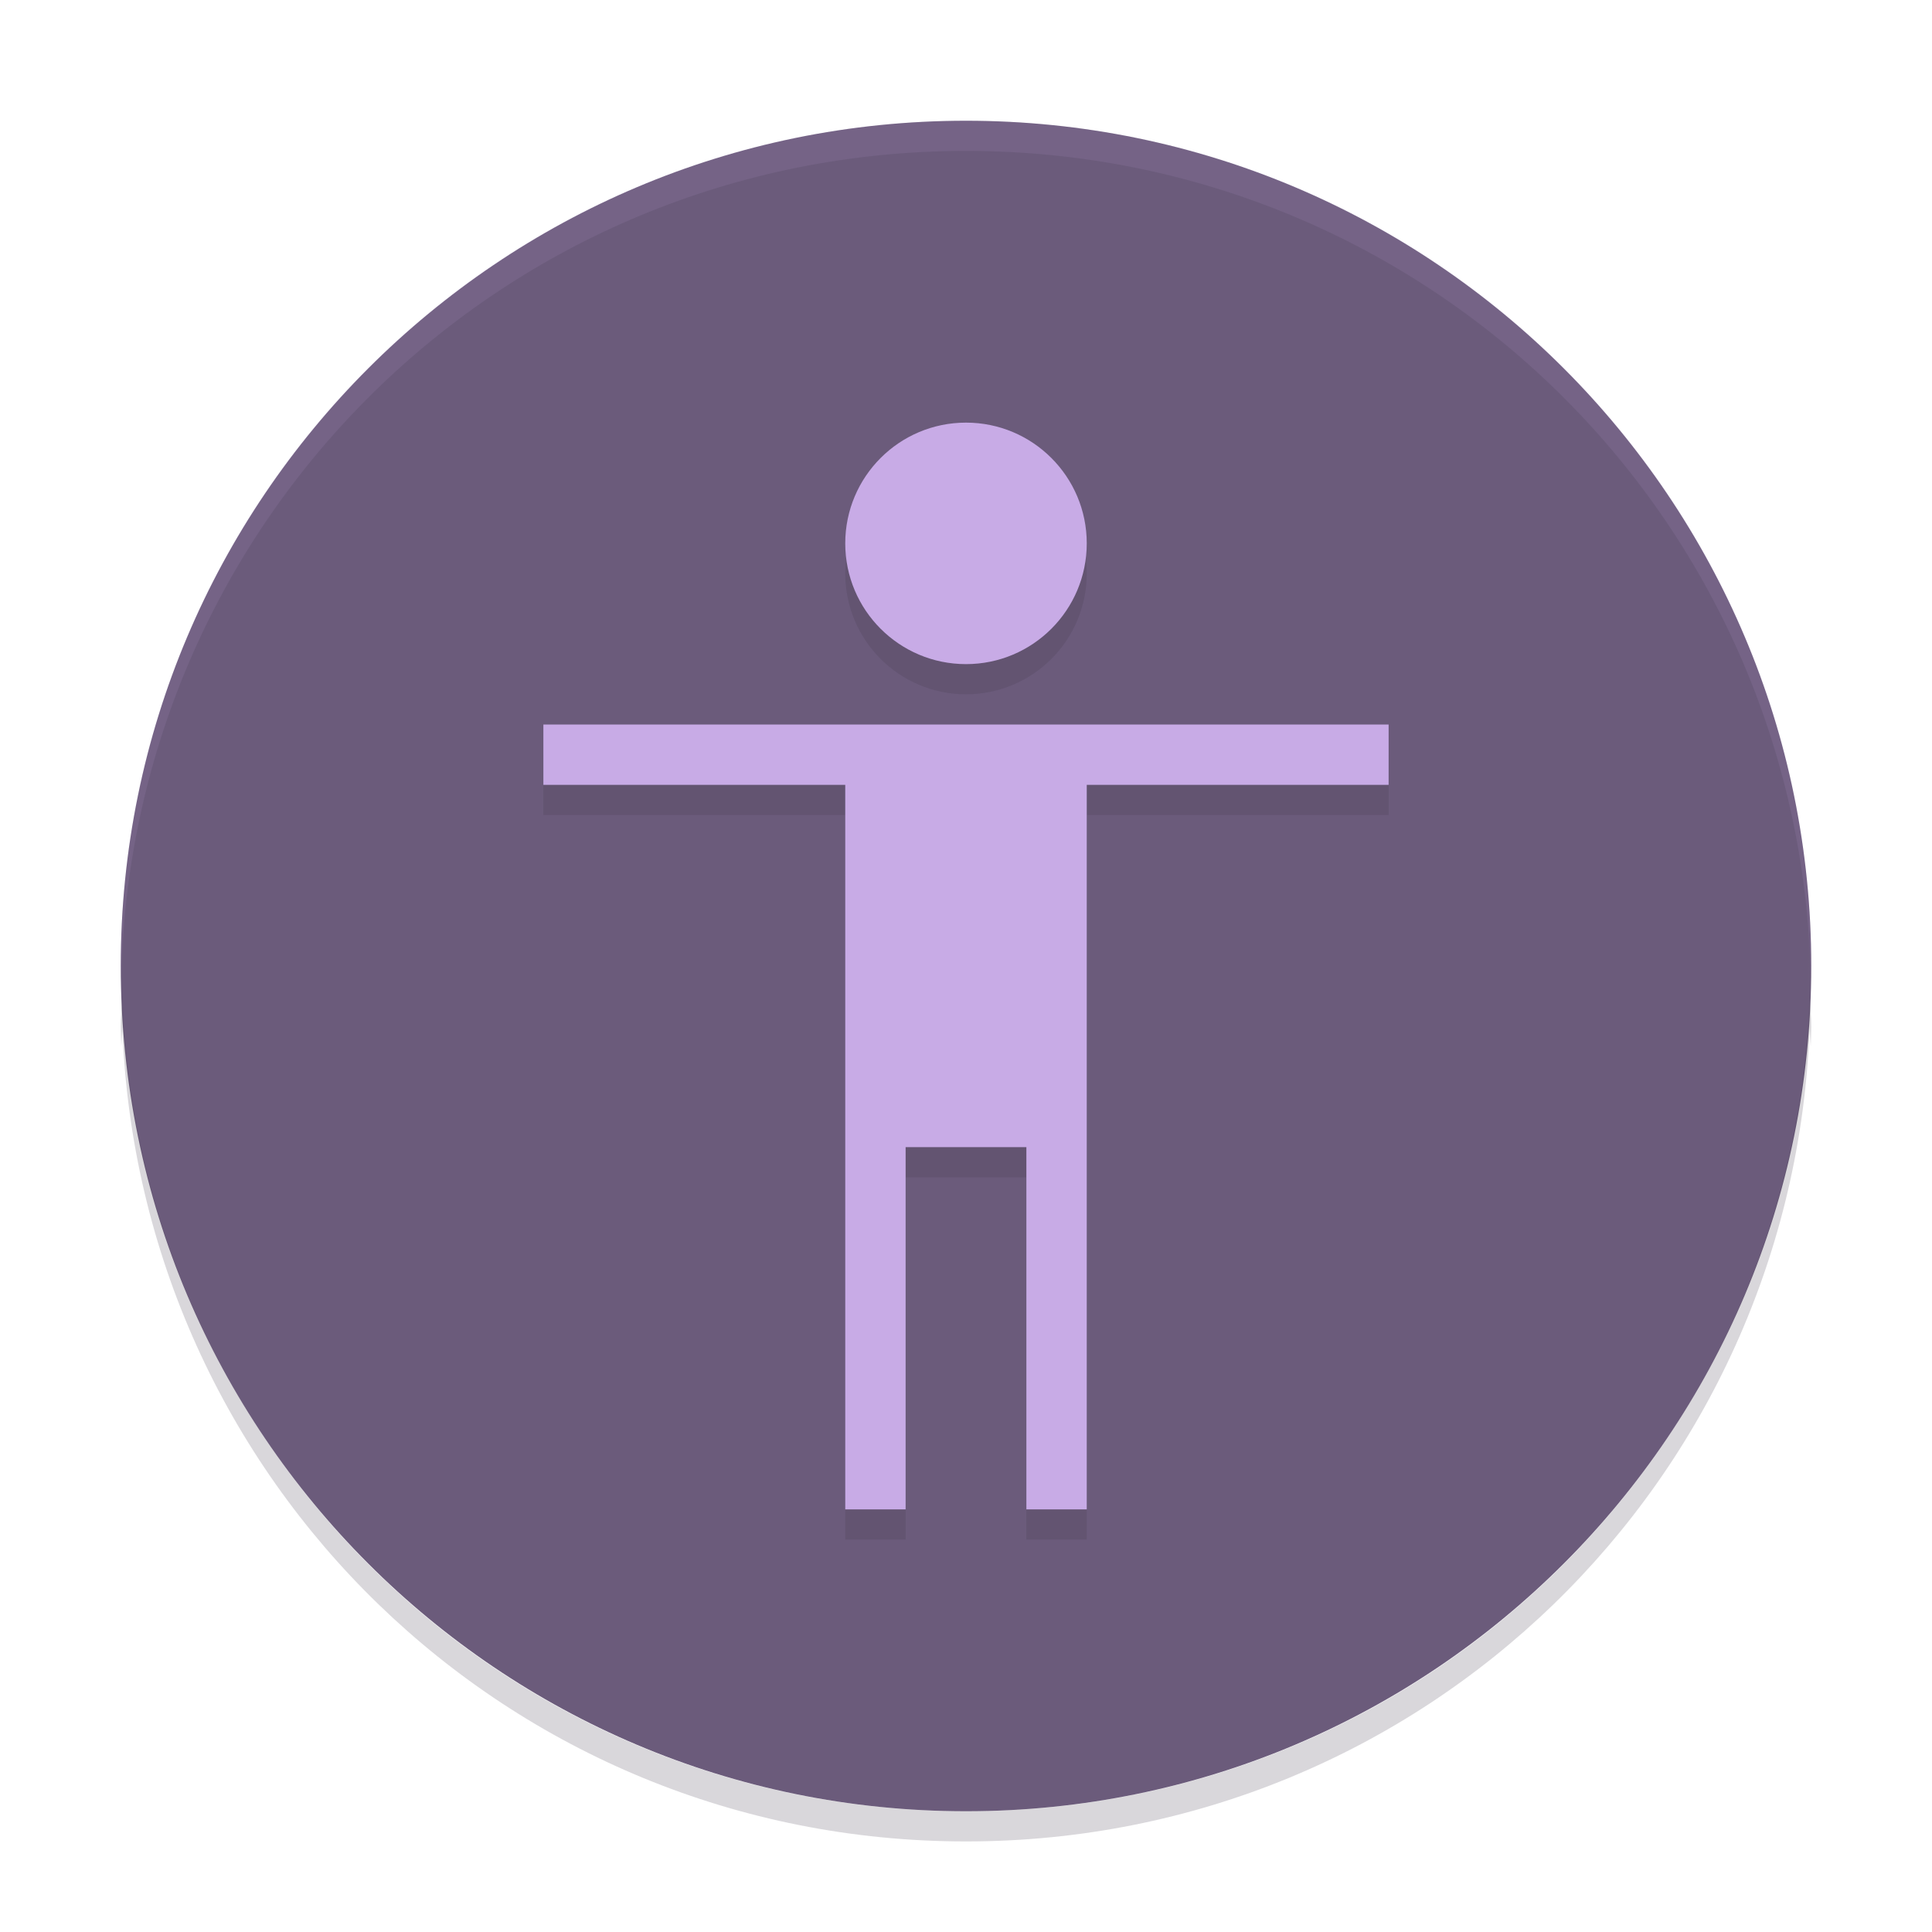
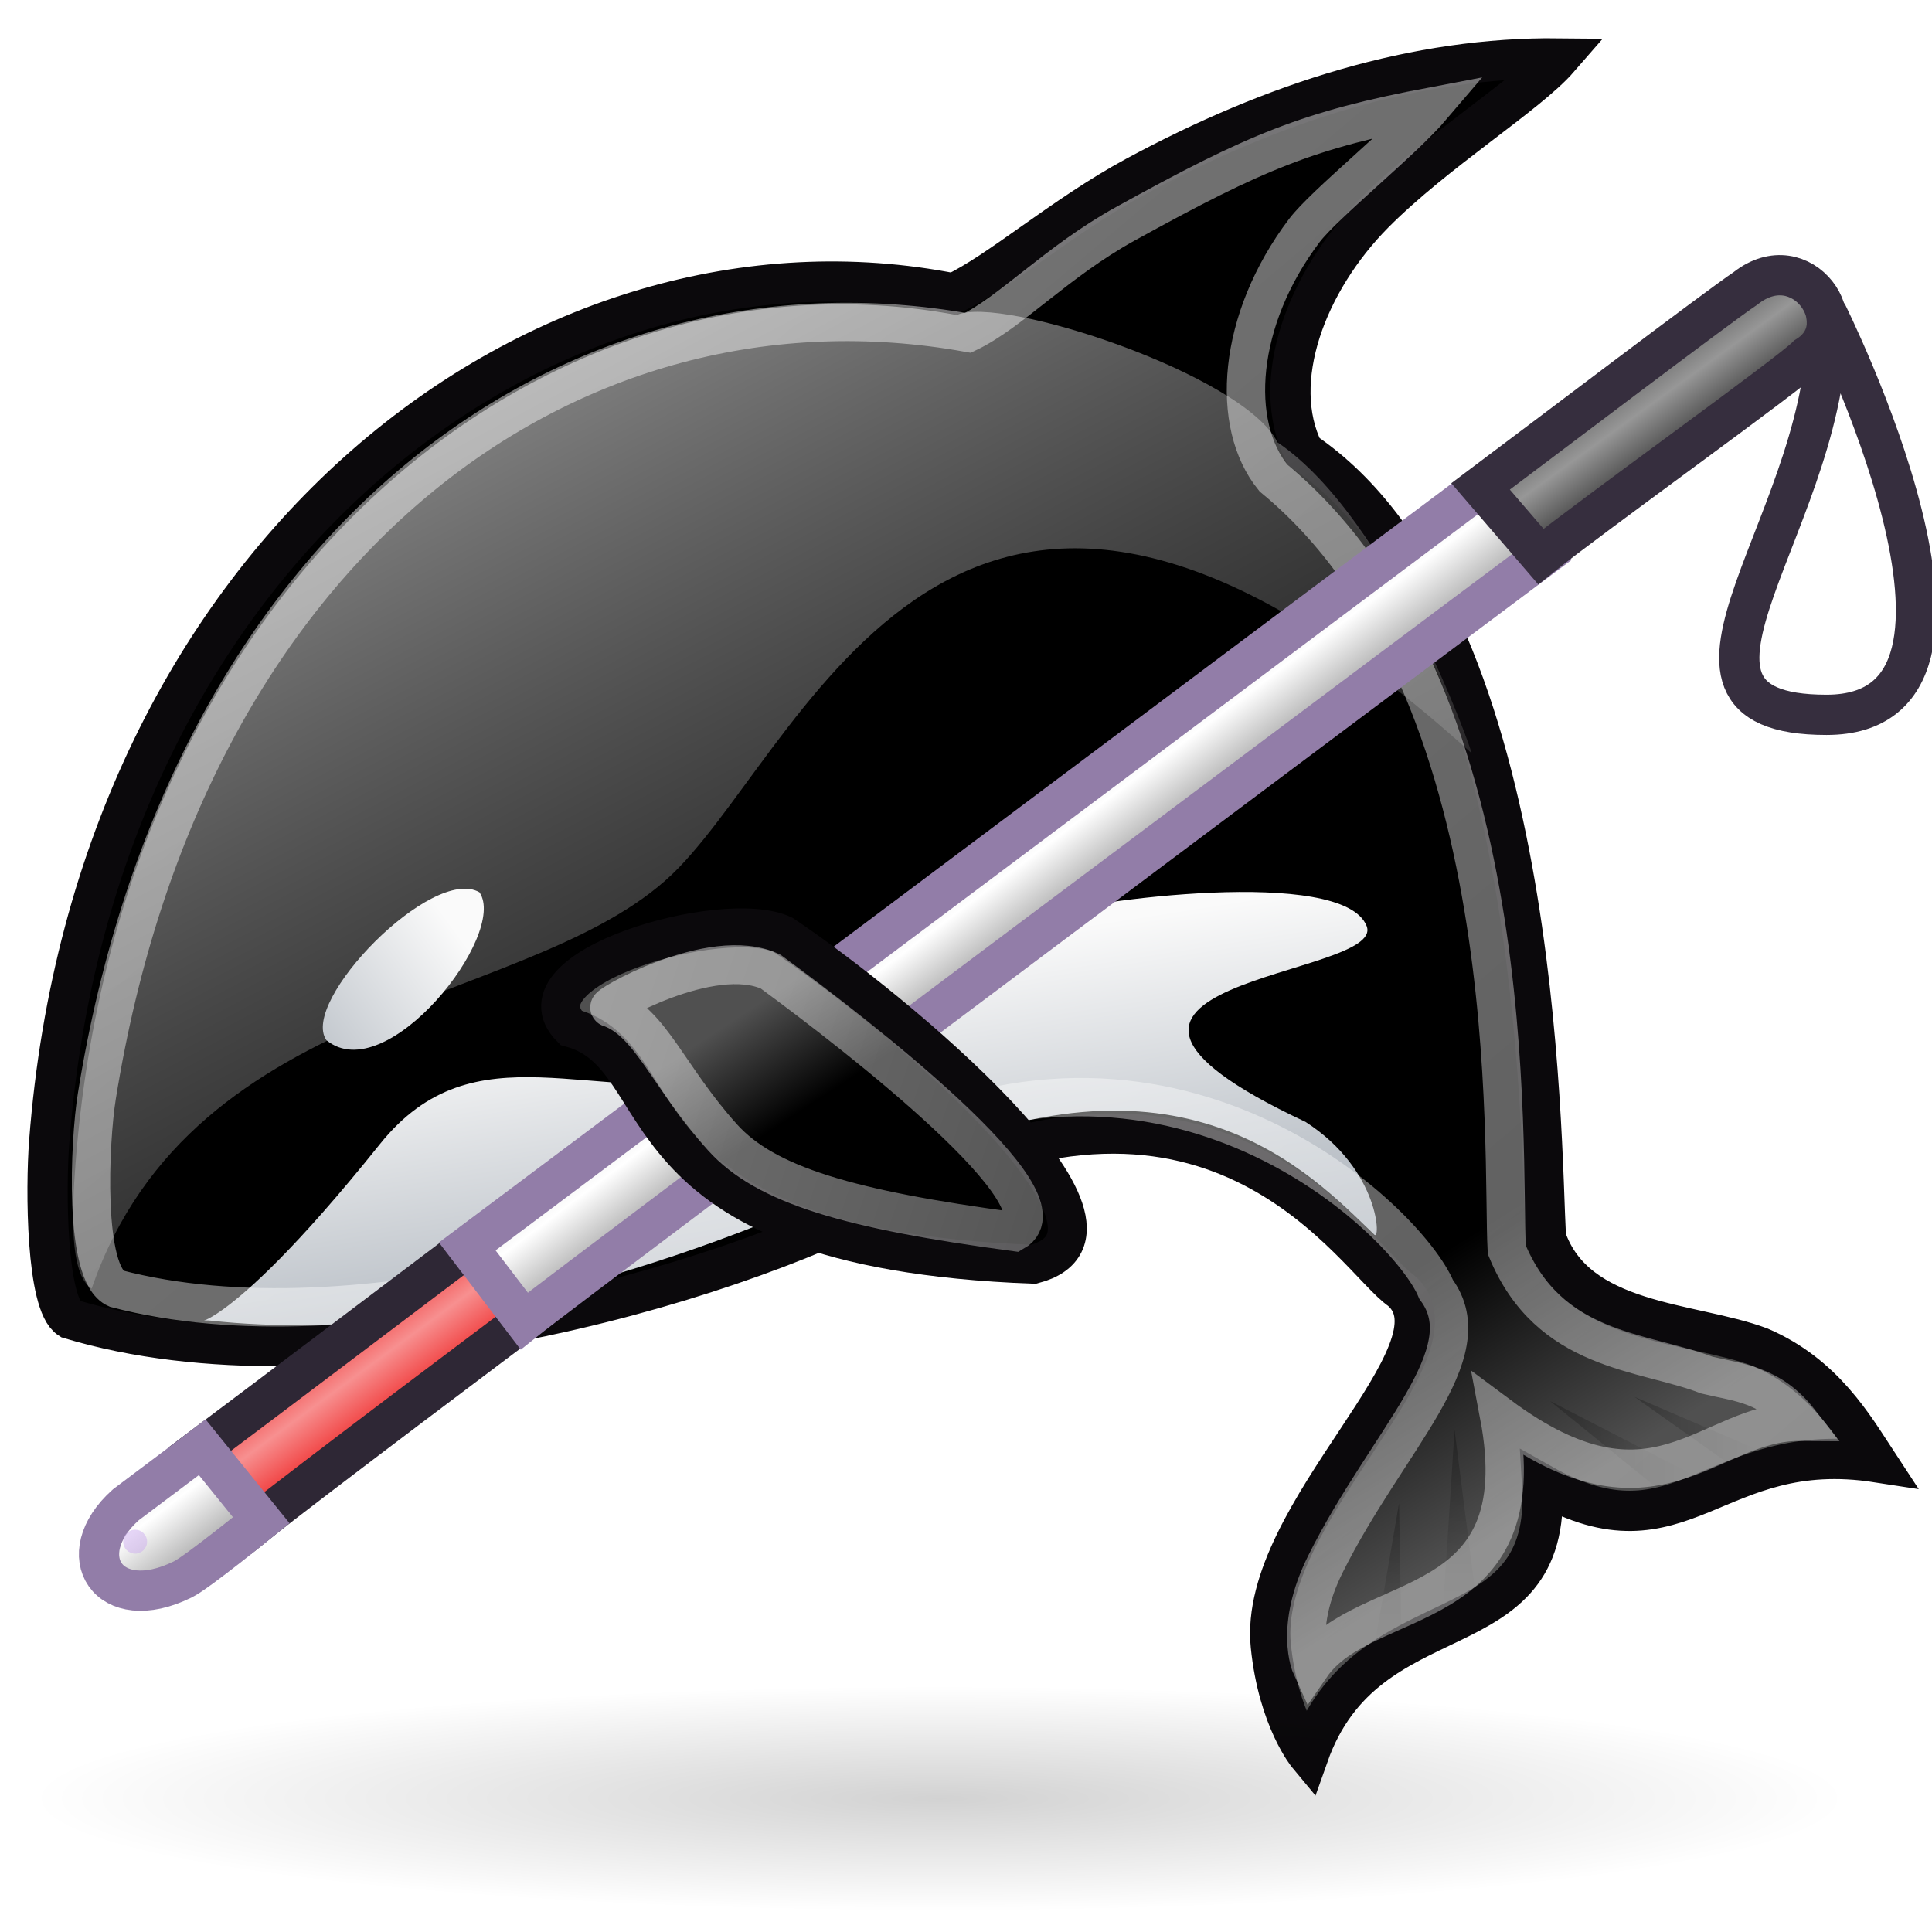
- <svg xmlns="http://www.w3.org/2000/svg" width="64" height="64" version="1">
-   <rect style="fill:#6b5b7b" width="56" height="56" x="4" y="4" rx="28" ry="28" />
-   <path style="opacity:0.2" d="m 32,15 c -2.209,0 -4,1.791 -4,4 0,2.209 1.791,4 4,4 2.209,0 4,-1.791 4,-4 0,-2.209 -1.791,-4 -4,-4 z m -14,10 0,2 10,0 0,24 2,0 0,-12 4,0 0,12 2,0 0,-24 10,0 0,-2 -18,0 z" fill="#41384b" />
-   <path style="fill:#c8abe6" d="m 32,14 c -2.209,0 -4,1.791 -4,4 0,2.209 1.791,4 4,4 2.209,0 4,-1.791 4,-4 0,-2.209 -1.791,-4 -4,-4 z m -14,10 0,2 10,0 0,24 2,0 0,-12 4,0 0,12 2,0 0,-24 10,0 0,-2 -18,0 z" />
-   <path style="opacity:0.1;fill:#c8abe6" d="M 32 4 C 16.488 4 4 16.488 4 32 C 4 32.113 4.011 32.224 4.018 32.336 C 4.369 17.134 16.711 5 32 5 C 47.289 5 59.631 17.134 59.982 32.336 C 59.989 32.224 60 32.113 60 32 C 60 16.488 47.512 4 32 4 z" />
-   <path style="opacity:0.2" d="M 4.049 33 C 4.049 33.006 4.051 33.012 4.051 33.018 C 4.051 33.012 4.051 33.006 4.051 33 L 4.049 33 z M 4.051 33.018 C 4.038 33.346 4 33.668 4 34 C 4 34.224 4.012 34.445 4.018 34.668 C 4.03 34.451 4.042 34.235 4.051 34.018 C 4.051 34.012 4.049 34.006 4.049 34 L 4.051 34 C 4.051 34.006 4.051 34.012 4.051 34.018 C 4.588 49.051 16.832 61 32 61 C 47.174 61 59.421 49.042 59.949 34 C 59.957 34.222 59.97 34.443 59.982 34.664 C 59.988 34.443 60 34.223 60 34 C 60 33.662 59.961 33.335 59.949 33 C 59.421 48.042 47.174 60 32 60 C 16.832 60 4.588 48.051 4.051 33.018 z" fill="#41384b" />
+ <svg xmlns="http://www.w3.org/2000/svg" xmlns:xlink="http://www.w3.org/1999/xlink" version="1.0" width="48" height="48" id="svg5596">
+   <defs id="defs5599">
+     <linearGradient x1="19.395" y1="30.001" x2="22.225" y2="32.643" id="linearGradient12663" xlink:href="#linearGradient6939" gradientUnits="userSpaceOnUse" gradientTransform="matrix(0.984808,0.173648,-0.173648,0.984808,-6.57769,0.52398)" />
+     <linearGradient id="linearGradient11599">
+       <stop style="stop-color:#5b5b5b;stop-opacity:1" offset="0" id="stop11601" />
+       <stop style="stop-color:#979797;stop-opacity:1" offset="0.5" id="stop11603" />
+       <stop style="stop-color:#454545;stop-opacity:1" offset="1" id="stop11605" />
+     </linearGradient>
+     <linearGradient id="linearGradient11573">
+       <stop style="stop-color:#ef2929;stop-opacity:1" offset="0" id="stop11575" />
+       <stop style="stop-color:#f79090;stop-opacity:1" offset="0.5" id="stop11585" />
+       <stop style="stop-color:#ef2929;stop-opacity:1" offset="1" id="stop11577" />
+     </linearGradient>
+     <linearGradient id="linearGradient3394">
+       <stop style="stop-color:#cc0000;stop-opacity:0.498" offset="0" id="stop3402" />
+       <stop style="stop-color:#cc0000;stop-opacity:1" offset="1" id="stop3404" />
+     </linearGradient>
+     <linearGradient id="linearGradient3243">
+       <stop style="stop-color:#ef2929;stop-opacity:1" offset="0" id="stop3245" />
+       <stop style="stop-color:#efc8c8;stop-opacity:1" offset="0.5" id="stop3253" />
+       <stop style="stop-color:#ef2929;stop-opacity:1" offset="1" id="stop3247" />
+     </linearGradient>
+     <linearGradient id="linearGradient3229">
+       <stop style="stop-color:#ef2929;stop-opacity:1" offset="0" id="stop3231" />
+       <stop style="stop-color:#f35e5e;stop-opacity:1" offset="1" id="stop3241" />
+     </linearGradient>
+     <linearGradient id="linearGradient3197">
+       <stop style="stop-color:#cc0000;stop-opacity:1" offset="0" id="stop3199" />
+       <stop style="stop-color:#cc0000;stop-opacity:0.498" offset="0" id="stop3205" />
+       <stop style="stop-color:#cc0000;stop-opacity:1" offset="1" id="stop3201" />
+     </linearGradient>
+     <linearGradient x1="32.17" y1="32.341" x2="36.31" y2="37.614" id="linearGradient2552" xlink:href="#linearGradient2215" gradientUnits="userSpaceOnUse" gradientTransform="matrix(0.955799,0.125613,-0.13219,1.005843,8.433071,-4.87925)" />
+     <linearGradient x1="16.921" y1="41.527" x2="14.717" y2="27.556" id="linearGradient4158" xlink:href="#linearGradient4152" gradientUnits="userSpaceOnUse" gradientTransform="translate(-0.386129,-2.59755)" />
+     <linearGradient id="linearGradient4199">
+       <stop style="stop-color:#ffffff;stop-opacity:0.691" offset="0" id="stop4201" />
+       <stop style="stop-color:#000000;stop-opacity:0" offset="1" id="stop4203" />
+     </linearGradient>
+     <linearGradient x1="5.559" y1="8.789" x2="26.937" y2="48.566" id="linearGradient4197" xlink:href="#linearGradient4199" gradientUnits="userSpaceOnUse" gradientTransform="matrix(1.015688,0,0,1,-0.427129,-2.59755)" />
+     <linearGradient id="linearGradient4152">
+       <stop style="stop-color:#788492;stop-opacity:1" offset="0" id="stop4154" />
+       <stop style="stop-color:#fafafa;stop-opacity:1" offset="1" id="stop4156" />
+     </linearGradient>
+     <linearGradient x1="5.486" y1="32.174" x2="12.297" y2="27.666" id="linearGradient4185" xlink:href="#linearGradient4152" gradientUnits="userSpaceOnUse" gradientTransform="matrix(1.290919,0,0,1.173295,-3.854317,-8.380223)" />
+     <linearGradient x1="34.869" y1="39.945" x2="34.869" y2="43.476" id="linearGradient4273" xlink:href="#linearGradient4242" gradientUnits="userSpaceOnUse" gradientTransform="translate(-0.386129,-2.59755)" />
+     <linearGradient x1="36.634" y1="38.124" x2="36.634" y2="42.428" id="linearGradient4265" xlink:href="#linearGradient4242" gradientUnits="userSpaceOnUse" gradientTransform="translate(-0.386129,-2.59755)" />
+     <linearGradient x1="38.897" y1="38.483" x2="42.428" y2="38.483" id="linearGradient4256" xlink:href="#linearGradient4242" gradientUnits="userSpaceOnUse" gradientTransform="translate(-0.386129,-2.59755)" />
+     <linearGradient id="linearGradient4242">
+       <stop style="stop-color:#000000;stop-opacity:1" offset="0" id="stop4244" />
+       <stop style="stop-color:#000000;stop-opacity:0" offset="1" id="stop4246" />
+     </linearGradient>
+     <linearGradient x1="40.497" y1="37.848" x2="44.193" y2="37.848" id="linearGradient4248" xlink:href="#linearGradient4242" gradientUnits="userSpaceOnUse" gradientTransform="matrix(0.864739,0,0,0.753105,5.591471,7.01265)" />
+     <linearGradient x1="-5.285" y1="19.362" x2="33.728" y2="66.5" id="linearGradient4146" xlink:href="#linearGradient2949" gradientUnits="userSpaceOnUse" gradientTransform="matrix(0.943596,0,0,0.963374,6.792471,4.03365)" />
+     <linearGradient id="linearGradient2215">
+       <stop style="stop-color:#000000;stop-opacity:1" offset="0" id="stop2217" />
+       <stop style="stop-color:#505050;stop-opacity:1" offset="1" id="stop2219" />
+     </linearGradient>
+     <linearGradient x1="26.248" y1="38.032" x2="23.783" y2="36.457" id="linearGradient4277" xlink:href="#linearGradient2215" gradientUnits="userSpaceOnUse" gradientTransform="matrix(0,0.967422,0.946165,0,-16.09433,2.21785)" />
+     <linearGradient id="linearGradient2949">
+       <stop style="stop-color:#ffffff;stop-opacity:0.45" offset="0" id="stop2951" />
+       <stop style="stop-color:#ffffff;stop-opacity:0.313" offset="1" id="stop2953" />
+     </linearGradient>
+     <linearGradient x1="29.425" y1="33.593" x2="43.141" y2="38.19" id="linearGradient4301" xlink:href="#linearGradient2949" gradientUnits="userSpaceOnUse" gradientTransform="translate(-14.76113,-7.34755)" />
+     <linearGradient id="linearGradient2879">
+       <stop style="stop-color:#000000;stop-opacity:0.176" offset="0" id="stop2881" />
+       <stop style="stop-color:#000000;stop-opacity:0" offset="1" id="stop2883" />
+     </linearGradient>
+     <radialGradient cx="20.153" cy="33.637" r="15.291" fx="20.153" fy="33.637" id="radialGradient4312" xlink:href="#linearGradient2879" gradientUnits="userSpaceOnUse" gradientTransform="matrix(1,0,0,0.257225,0,24.98463)" />
+     <linearGradient x1="52.718" y1="2.316" x2="67.466" y2="2.316" id="linearGradient7025" xlink:href="#linearGradient6721" gradientUnits="userSpaceOnUse" gradientTransform="matrix(0.862482,0,0,0.580718,-16.25697,11.01348)" />
+     <linearGradient x1="53.169" y1="24.245" x2="69.691" y2="24.245" id="linearGradient7020" xlink:href="#linearGradient6651" gradientUnits="userSpaceOnUse" gradientTransform="matrix(0.71944,0,0,0.718914,-7.696252,9.471728)" />
+     <linearGradient x1="61.872" y1="29.615" x2="61.872" y2="41.459" id="linearGradient7017" xlink:href="#linearGradient6629" gradientUnits="userSpaceOnUse" gradientTransform="matrix(0.888619,0,0,0.718914,-18.29768,9.471728)" />
+     <linearGradient x1="49.853" y1="64.26" x2="62.768" y2="64.26" id="linearGradient7014" xlink:href="#linearGradient6748" gradientUnits="userSpaceOnUse" gradientTransform="matrix(0.718914,0,0,0.718914,-1.897103,-22.42481)" />
+     <linearGradient x1="60.169" y1="40.12" x2="60.441" y2="43.87" id="linearGradient7010" xlink:href="#linearGradient6651" gradientUnits="userSpaceOnUse" gradientTransform="matrix(0.737307,0,0,0.770854,-8.532023,7.121636)" />
+     <linearGradient x1="48.25" y1="54.75" x2="48.25" y2="71.25" id="linearGradient7005" xlink:href="#linearGradient6835" gradientUnits="userSpaceOnUse" gradientTransform="matrix(0.718914,0,0,0.718914,-1.897103,-20.68606)" />
+     <radialGradient cx="26.782" cy="42.343" r="14.407" fx="26.782" fy="42.343" id="radialGradient6903" xlink:href="#linearGradient6975" gradientUnits="userSpaceOnUse" gradientTransform="matrix(1,0,0,0.282209,0,30.39355)" />
+     <linearGradient x1="13.236" y1="37.752" x2="7.752" y2="42.282" id="linearGradient2452" xlink:href="#linearGradient2446" gradientUnits="userSpaceOnUse" gradientTransform="matrix(0.852298,0,0,0.852298,-1.675107,3.753977)" />
+     <radialGradient cx="26.782" cy="42.343" r="14.407" fx="26.782" fy="42.343" id="radialGradient6981" xlink:href="#linearGradient6975" gradientUnits="userSpaceOnUse" gradientTransform="matrix(1,0,0,0.282209,0,30.39355)" />
+     <radialGradient cx="15.415" cy="35.357" r="7.579" fx="15.415" fy="35.357" id="radialGradient6969" xlink:href="#linearGradient6963" gradientUnits="userSpaceOnUse" gradientTransform="matrix(0.994655,0,0,0.969322,-4.583017,0.165919)" />
+     <linearGradient x1="28.059" y1="18.868" x2="33.437" y2="23.743" id="linearGradient6957" xlink:href="#linearGradient6951" gradientUnits="userSpaceOnUse" gradientTransform="translate(-3.90695,-1.802856)" />
+     <linearGradient x1="19.395" y1="30.001" x2="23.109" y2="33.439" id="linearGradient6945" xlink:href="#linearGradient6939" gradientUnits="userSpaceOnUse" gradientTransform="translate(-53.05087,38.14868)" />
+     <linearGradient id="linearGradient6939">
+       <stop style="stop-color:#dddddd;stop-opacity:1" offset="0" id="stop6941" />
+       <stop style="stop-color:#ffffff;stop-opacity:1" offset="0.333" id="stop6947" />
+       <stop style="stop-color:#b7b7b7;stop-opacity:1" offset="0.667" id="stop6949" />
+       <stop style="stop-color:#dddddd;stop-opacity:1" offset="1" id="stop6943" />
+     </linearGradient>
+     <linearGradient id="linearGradient6951">
+       <stop style="stop-color:#6e3d09;stop-opacity:1" offset="0" id="stop6953" />
+       <stop style="stop-color:#ea8113;stop-opacity:1" offset="0.242" id="stop6959" />
+       <stop style="stop-color:#5c3307;stop-opacity:1" offset="0.621" id="stop6961" />
+       <stop style="stop-color:#e07c12;stop-opacity:1" offset="1" id="stop6955" />
+     </linearGradient>
+     <linearGradient id="linearGradient6963">
+       <stop style="stop-color:#696969;stop-opacity:1" offset="0" id="stop6965" />
+       <stop style="stop-color:#000000;stop-opacity:1" offset="1" id="stop6967" />
+     </linearGradient>
+     <linearGradient id="linearGradient6975">
+       <stop style="stop-color:#000000;stop-opacity:1" offset="0" id="stop6977" />
+       <stop style="stop-color:#000000;stop-opacity:0" offset="1" id="stop6979" />
+     </linearGradient>
+     <linearGradient id="linearGradient2446">
+       <stop style="stop-color:#ffffff;stop-opacity:1" offset="0" id="stop2448" />
+       <stop style="stop-color:#ffffff;stop-opacity:0" offset="1" id="stop2450" />
+     </linearGradient>
+     <linearGradient id="linearGradient6629">
+       <stop style="stop-color:#aeaeae;stop-opacity:1" offset="0" id="stop6631" />
+       <stop style="stop-color:#c4c4c4;stop-opacity:0" offset="1" id="stop6633" />
+     </linearGradient>
+     <linearGradient id="linearGradient6651">
+       <stop style="stop-color:#f2f2f2;stop-opacity:1" offset="0" id="stop6653" />
+       <stop style="stop-color:#c3c3c3;stop-opacity:1" offset="1" id="stop6655" />
+     </linearGradient>
+     <linearGradient id="linearGradient6721">
+       <stop style="stop-color:#729fcf;stop-opacity:1" offset="0" id="stop6723" />
+       <stop style="stop-color:#3c74b1;stop-opacity:1" offset="1" id="stop6725" />
+     </linearGradient>
+     <linearGradient id="linearGradient6748">
+       <stop style="stop-color:#729fcf;stop-opacity:1" offset="0" id="stop6750" />
+       <stop style="stop-color:#2b5582;stop-opacity:1" offset="1" id="stop6752" />
+     </linearGradient>
+     <linearGradient id="linearGradient6835">
+       <stop style="stop-color:#ffffff;stop-opacity:1" offset="0" id="stop6837" />
+       <stop style="stop-color:#ffffff;stop-opacity:0" offset="1" id="stop6839" />
+     </linearGradient>
+     <linearGradient x1="19.395" y1="30.001" x2="22.225" y2="32.643" id="linearGradient2282" xlink:href="#linearGradient6939" gradientUnits="userSpaceOnUse" gradientTransform="translate(38.07104,6.705107)" />
+     <linearGradient x1="56.163" y1="41.839" x2="54.484" y2="40.248" id="linearGradient3203" xlink:href="#linearGradient3197" gradientUnits="userSpaceOnUse" />
+     <linearGradient x1="19.395" y1="30.001" x2="22.225" y2="32.643" id="linearGradient3211" xlink:href="#linearGradient6939" gradientUnits="userSpaceOnUse" gradientTransform="translate(38.07104,6.705107)" />
+     <linearGradient x1="56.163" y1="41.839" x2="54.484" y2="40.248" id="linearGradient3213" xlink:href="#linearGradient3197" gradientUnits="userSpaceOnUse" />
+     <linearGradient x1="54.837" y1="39.806" x2="56.429" y2="41.308" id="linearGradient3249" xlink:href="#linearGradient3243" gradientUnits="userSpaceOnUse" />
+     <linearGradient x1="12.813" y1="32.057" x2="15.119" y2="34.001" id="linearGradient3263" xlink:href="#linearGradient3243" gradientUnits="userSpaceOnUse" />
+     <linearGradient x1="54.837" y1="39.806" x2="56.429" y2="41.308" id="linearGradient3266" xlink:href="#linearGradient3243" gradientUnits="userSpaceOnUse" gradientTransform="translate(-51.85143,3.42342)" />
+     <linearGradient x1="19.395" y1="30.001" x2="22.225" y2="32.643" id="linearGradient3269" xlink:href="#linearGradient6939" gradientUnits="userSpaceOnUse" gradientTransform="translate(-13.78039,10.12853)" />
+     <linearGradient x1="2.102" y1="43.936" x2="4.135" y2="45.881" id="linearGradient11844" xlink:href="#linearGradient11573" gradientUnits="userSpaceOnUse" />
+     <linearGradient x1="19.269" y1="25.539" x2="21.399" y2="27.616" id="linearGradient11846" xlink:href="#linearGradient11573" gradientUnits="userSpaceOnUse" gradientTransform="translate(0.374275,-0.411242)" />
+     <linearGradient x1="19.395" y1="30.001" x2="22.225" y2="32.643" id="linearGradient11848" xlink:href="#linearGradient6939" gradientUnits="userSpaceOnUse" gradientTransform="translate(-13.78039,10.12853)" />
+     <linearGradient x1="27.848" y1="16.543" x2="29.624" y2="18.266" id="linearGradient11850" xlink:href="#linearGradient11573" gradientUnits="userSpaceOnUse" gradientTransform="translate(1.117749,-1.179036)" />
+     <linearGradient x1="19.395" y1="30.001" x2="22.225" y2="32.643" id="linearGradient11852" xlink:href="#linearGradient6939" gradientUnits="userSpaceOnUse" gradientTransform="translate(7.629341,-13.05859)" />
+     <linearGradient x1="19.395" y1="30.001" x2="22.225" y2="32.643" id="linearGradient11854" xlink:href="#linearGradient6939" gradientUnits="userSpaceOnUse" gradientTransform="translate(3.014336,-8.04609)" />
+     <linearGradient x1="27.848" y1="16.543" x2="29.624" y2="18.266" id="linearGradient11856" xlink:href="#linearGradient11599" gradientUnits="userSpaceOnUse" gradientTransform="translate(11.0575,-11.78)" />
+     <linearGradient x1="52.718" y1="2.316" x2="67.466" y2="2.316" id="linearGradient14628" xlink:href="#linearGradient6721" gradientUnits="userSpaceOnUse" gradientTransform="matrix(0.862482,0,0,0.580718,-16.25697,11.01348)" />
+     <linearGradient x1="53.169" y1="24.245" x2="69.691" y2="24.245" id="linearGradient14626" xlink:href="#linearGradient6651" gradientUnits="userSpaceOnUse" gradientTransform="matrix(0.71944,0,0,0.718914,-7.696252,9.471728)" />
+     <linearGradient x1="61.872" y1="29.615" x2="61.872" y2="41.459" id="linearGradient14624" xlink:href="#linearGradient6629" gradientUnits="userSpaceOnUse" gradientTransform="matrix(0.888619,0,0,0.718914,-18.29768,9.471728)" />
+     <linearGradient x1="49.853" y1="64.26" x2="62.768" y2="64.26" id="linearGradient14622" xlink:href="#linearGradient6748" gradientUnits="userSpaceOnUse" gradientTransform="matrix(0.718914,0,0,0.718914,-1.897103,-22.42481)" />
+     <linearGradient x1="60.169" y1="40.12" x2="60.441" y2="43.87" id="linearGradient14620" xlink:href="#linearGradient6651" gradientUnits="userSpaceOnUse" gradientTransform="matrix(0.737307,0,0,0.770854,-8.532023,7.121636)" />
+     <linearGradient x1="48.25" y1="54.75" x2="48.25" y2="71.25" id="linearGradient14618" xlink:href="#linearGradient6835" gradientUnits="userSpaceOnUse" gradientTransform="matrix(0.718914,0,0,0.718914,-1.897103,-20.68606)" />
+     <radialGradient cx="26.782" cy="42.343" r="14.407" fx="26.782" fy="42.343" id="radialGradient14616" xlink:href="#linearGradient6975" gradientUnits="userSpaceOnUse" gradientTransform="matrix(1,0,0,0.282209,0,30.39355)" />
+     <linearGradient x1="13.236" y1="37.752" x2="7.752" y2="42.282" id="linearGradient14614" xlink:href="#linearGradient2446" gradientUnits="userSpaceOnUse" gradientTransform="matrix(0.852298,0,0,0.852298,-1.675107,3.753977)" />
+     <radialGradient cx="26.782" cy="42.343" r="14.407" fx="26.782" fy="42.343" id="radialGradient14612" xlink:href="#linearGradient6975" gradientUnits="userSpaceOnUse" gradientTransform="matrix(1,0,0,0.282209,0,30.39355)" />
+     <radialGradient cx="15.415" cy="35.357" r="7.579" fx="15.415" fy="35.357" id="radialGradient14610" xlink:href="#linearGradient6963" gradientUnits="userSpaceOnUse" gradientTransform="matrix(0.994655,0,0,0.969322,-4.583017,0.165919)" />
+     <linearGradient x1="28.059" y1="18.868" x2="33.437" y2="23.743" id="linearGradient14608" xlink:href="#linearGradient6951" gradientUnits="userSpaceOnUse" gradientTransform="translate(-3.90695,-1.802856)" />
+     <linearGradient x1="19.395" y1="30.001" x2="23.109" y2="33.439" id="linearGradient14606" xlink:href="#linearGradient6939" gradientUnits="userSpaceOnUse" gradientTransform="translate(-3.90695,-1.802856)" />
+     <linearGradient id="linearGradient14596">
+       <stop style="stop-color:#bdbdbd;stop-opacity:1" offset="0" id="stop14598" />
+       <stop style="stop-color:#e2e2e2;stop-opacity:1" offset="0.333" id="stop14600" />
+       <stop style="stop-color:#a3a3a3;stop-opacity:1" offset="0.667" id="stop14602" />
+       <stop style="stop-color:#dddddd;stop-opacity:1" offset="1" id="stop14604" />
+     </linearGradient>
+     <linearGradient id="linearGradient14586">
+       <stop style="stop-color:#6e3d09;stop-opacity:1" offset="0" id="stop14588" />
+       <stop style="stop-color:#ea8113;stop-opacity:1" offset="0.242" id="stop14590" />
+       <stop style="stop-color:#5c3307;stop-opacity:1" offset="0.621" id="stop14592" />
+       <stop style="stop-color:#e07c12;stop-opacity:1" offset="1" id="stop14594" />
+     </linearGradient>
+     <linearGradient id="linearGradient14580">
+       <stop style="stop-color:#696969;stop-opacity:1" offset="0" id="stop14582" />
+       <stop style="stop-color:#000000;stop-opacity:1" offset="1" id="stop14584" />
+     </linearGradient>
+     <linearGradient id="linearGradient14562">
+       <stop style="stop-color:#aeaeae;stop-opacity:1" offset="0" id="stop14564" />
+       <stop style="stop-color:#c4c4c4;stop-opacity:0" offset="1" id="stop14566" />
+     </linearGradient>
+     <linearGradient id="linearGradient14556">
+       <stop style="stop-color:#f2f2f2;stop-opacity:1" offset="0" id="stop14558" />
+       <stop style="stop-color:#c3c3c3;stop-opacity:1" offset="1" id="stop14560" />
+     </linearGradient>
+     <linearGradient id="linearGradient14550">
+       <stop style="stop-color:#729fcf;stop-opacity:1" offset="0" id="stop14552" />
+       <stop style="stop-color:#3c74b1;stop-opacity:1" offset="1" id="stop14554" />
+     </linearGradient>
+     <linearGradient id="linearGradient14544">
+       <stop style="stop-color:#729fcf;stop-opacity:1" offset="0" id="stop14546" />
+       <stop style="stop-color:#2b5582;stop-opacity:1" offset="1" id="stop14548" />
+     </linearGradient>
+     <linearGradient x1="19.395" y1="30.001" x2="22.225" y2="32.643" id="linearGradient14954" xlink:href="#linearGradient6939" gradientUnits="userSpaceOnUse" gradientTransform="translate(4.1746,-9.271088)" />
+     <linearGradient x1="2.102" y1="43.936" x2="4.135" y2="45.881" id="linearGradient3403" xlink:href="#linearGradient11573" gradientUnits="userSpaceOnUse" />
+     <linearGradient x1="19.269" y1="25.539" x2="21.399" y2="27.616" id="linearGradient3405" xlink:href="#linearGradient11573" gradientUnits="userSpaceOnUse" gradientTransform="translate(0.374275,-0.411242)" />
+     <linearGradient x1="19.395" y1="30.001" x2="22.225" y2="32.643" id="linearGradient3407" xlink:href="#linearGradient6939" gradientUnits="userSpaceOnUse" gradientTransform="translate(-13.78039,10.12853)" />
+     <linearGradient x1="27.848" y1="16.543" x2="29.624" y2="18.266" id="linearGradient3409" xlink:href="#linearGradient11573" gradientUnits="userSpaceOnUse" gradientTransform="translate(1.117749,-1.179036)" />
+     <linearGradient x1="19.395" y1="30.001" x2="22.225" y2="32.643" id="linearGradient3411" xlink:href="#linearGradient6939" gradientUnits="userSpaceOnUse" gradientTransform="translate(7.629341,-13.05859)" />
+     <linearGradient x1="19.395" y1="30.001" x2="22.225" y2="32.643" id="linearGradient3413" xlink:href="#linearGradient6939" gradientUnits="userSpaceOnUse" gradientTransform="translate(4.1746,-9.271088)" />
+     <linearGradient x1="27.848" y1="16.543" x2="29.624" y2="18.266" id="linearGradient3415" xlink:href="#linearGradient11599" gradientUnits="userSpaceOnUse" gradientTransform="translate(11.0575,-11.78)" />
+     <linearGradient x1="19.395" y1="30.001" x2="22.225" y2="32.643" id="linearGradient3417" xlink:href="#linearGradient6939" gradientUnits="userSpaceOnUse" gradientTransform="matrix(0.984808,0.173648,-0.173648,0.984808,-6.57769,0.52398)" />
+     <linearGradient x1="19.395" y1="30.001" x2="22.225" y2="32.643" id="linearGradient3421" xlink:href="#linearGradient6939" gradientUnits="userSpaceOnUse" gradientTransform="matrix(0.984808,0.173648,-0.173648,0.984808,-6.57769,0.52398)" />
+   </defs>
+   <path d="M 1.736,32.767 C 8.325,34.751 17.972,31.961 22.134,29.744 C 30.287,25.4 33.686,31.303 34.801,32.054 C 36.531,33.536 31.238,37.589 31.573,40.889 C 31.759,42.721 32.505,43.616 32.505,43.616 C 33.965,39.482 38.581,41.177 38.315,36.876 C 41.819,38.853 42.571,35.703 46.636,36.331 C 46.062,35.456 45.32,34.153 43.726,33.47 C 42.026,32.832 39.154,32.921 38.408,30.753 C 38.272,28.3 38.309,15.217 32.389,11.217 C 31.524,9.475 32.457,6.993 34.14,5.297 C 35.662,3.764 37.949,2.351 38.731,1.451 C 35.189,1.413 31.66,2.522 28.205,4.391 C 26.404,5.366 24.817,6.767 23.693,7.292 C 13.542,5.279 2.352,13.657 1.223,28.36 C 1.131,29.546 1.149,32.399 1.736,32.767 z " style="fill:url(#linearGradient2552);fill-opacity:1;fill-rule:evenodd;stroke:#0b090c;stroke-width:1;stroke-linecap:butt;stroke-linejoin:miter;stroke-miterlimit:4;stroke-dasharray:none;stroke-opacity:1" id="path2498" />
+   <path d="M 5.234,32.811 C 11.623,33.504 18.209,30.839 22.271,28.97 C 29.345,25.669 32.552,29.147 34.136,30.666 C 34.309,30.9 34.307,29.074 32.434,27.872 C 24.9,24.338 34.462,24.306 33.954,23.008 C 33.37,21.515 26.991,22.372 25.878,22.754 C 21.878,24.13 20.472,26.369 18.439,26.786 C 14.694,27.498 11.801,25.476 9.433,28.432 C 5.295,33.6 4.587,32.74 5.234,32.811 z " style="opacity:1;fill:url(#linearGradient4158);fill-opacity:1;fill-rule:evenodd;stroke:none;stroke-width:0.953;stroke-linecap:butt;stroke-linejoin:miter;stroke-miterlimit:4;stroke-dasharray:none;stroke-opacity:1" id="path4148" />
+   <path d="M 2.277,32.016 C 4.821,24.646 13.447,25.077 16.855,21.567 C 20.208,18.115 23.972,7.322 36.56,18.712 C 36.606,18.753 34.575,12.917 31.739,10.99 C 30.91,9.312 24.851,7.322 23.773,7.827 C 13.338,5.888 2.958,14.667 1.876,28.919 C 1.789,30.062 1.715,31.661 2.277,32.016 z " style="opacity:1;fill:url(#linearGradient4197);fill-opacity:1;fill-rule:evenodd;stroke:none;stroke-width:0.953;stroke-linecap:butt;stroke-linejoin:miter;stroke-miterlimit:4;stroke-dasharray:none;stroke-opacity:1" id="path4188" />
+   <path d="M 8.11,25.843 C 7.436,24.884 10.739,21.489 11.912,22.169 C 12.629,23.21 9.602,27.067 8.11,25.843 z " style="fill:url(#linearGradient4185);fill-opacity:1;fill-rule:evenodd;stroke:none;stroke-width:1px;stroke-linecap:butt;stroke-linejoin:miter;stroke-opacity:1" id="path4168" />
+   <path d="M 34.152,40.878 L 34.814,40.382 L 34.759,37.347 L 34.152,40.878 z " style="opacity:0.256;fill:url(#linearGradient4273);fill-opacity:1;fill-rule:evenodd;stroke:none;stroke-width:1px;stroke-linecap:butt;stroke-linejoin:miter;stroke-opacity:1" id="path4206" />
+   <path d="M 35.862,39.83 L 36.635,39.444 L 36.138,35.527 L 35.862,39.83 z " style="opacity:0.251;fill:url(#linearGradient4265);fill-opacity:1;fill-rule:evenodd;stroke:none;stroke-width:1px;stroke-linecap:butt;stroke-linejoin:miter;stroke-opacity:1" id="path4217" />
+   <path d="M 41.159,36.961 L 42.041,36.63 L 38.51,34.809 L 41.159,36.961 z " style="opacity:0.231;fill:url(#linearGradient4256);fill-opacity:1;fill-rule:evenodd;stroke:none;stroke-width:1px;stroke-linecap:butt;stroke-linejoin:miter;stroke-opacity:1" id="path4219" />
+   <path d="M 42.9,36.327 L 43.807,36.077 L 40.61,34.706 L 42.9,36.327 z " style="opacity:0.226;fill:url(#linearGradient4248);fill-opacity:1;fill-rule:evenodd;stroke:none;stroke-width:1px;stroke-linecap:butt;stroke-linejoin:miter;stroke-opacity:1" id="path4221" />
+   <path d="M 2.89,32.016 C 8.841,33.574 17.414,30.886 21.341,28.749 C 29.034,24.565 34.981,30.34 35.681,32.036 C 36.87,33.64 34.47,35.767 32.931,38.858 C 32.14,40.445 32.573,41.396 32.573,41.396 C 33.919,39.447 38.213,40.273 37.243,35.162 C 41.137,38.061 42.424,35.308 44.721,35.324 C 43.992,34.388 43.192,34.353 42.406,34.164 C 40.803,33.55 38.483,33.605 37.435,31.048 C 37.307,28.685 37.929,17.053 31.636,11.874 C 30.555,10.549 30.726,7.952 32.405,5.729 C 32.901,5.073 34.85,3.51 35.588,2.642 C 32.511,3.224 31.214,3.763 27.954,5.563 C 26.254,6.502 25.11,7.764 24.05,8.269 C 14.206,6.507 4.62,13.429 2.405,27.24 C 2.223,28.371 2.071,31.661 2.89,32.016 z " style="opacity:1;fill:none;fill-opacity:1;fill-rule:evenodd;stroke:url(#linearGradient4146);stroke-width:0.953;stroke-linecap:butt;stroke-linejoin:miter;stroke-miterlimit:4;stroke-dasharray:none;stroke-opacity:1" id="path4134" />
+   <g id="g3432">
+     <g transform="matrix(0.984808,0.173648,-0.173648,0.984808,4.319821,-3.493951)" id="g11820">
+       <g transform="translate(3.782059,-4.305959)" id="g3379">
+         <path d="M 3.668,43.136 L 5.384,44.716 C 6.434,43.516 11.192,38.439 11.192,38.439 L 9.455,36.923 C 9.455,36.923 4.946,41.774 3.668,43.136 z " style="color:#000000;fill:url(#linearGradient3403);fill-opacity:1;fill-rule:nonzero;stroke:#2e2735;stroke-width:1;stroke-linecap:round;stroke-linejoin:miter;marker:none;marker-start:none;marker-mid:none;marker-end:none;stroke-miterlimit:4;stroke-dasharray:none;stroke-dashoffset:0;stroke-opacity:1;visibility:visible;display:inline;overflow:visible" id="path2292" />
+         <path d="M 9.38,36.978 L 11.096,38.558 C 12.146,37.357 32.72,15.451 32.72,15.451 L 30.983,13.935 C 30.983,13.935 10.658,35.616 9.38,36.978 z " style="color:#000000;fill:url(#linearGradient3407);fill-opacity:1;fill-rule:nonzero;stroke:#927da8;stroke-width:1;stroke-linecap:round;stroke-linejoin:miter;marker:none;marker-start:none;marker-mid:none;marker-end:none;stroke-miterlimit:4;stroke-dasharray:none;stroke-dashoffset:0;stroke-opacity:1;visibility:visible;display:inline;overflow:visible" id="path6935" />
+       </g>
+       <path d="M 34.677,9.705 L 36.455,11.161 C 37.505,9.96 41.783,5.588 42.1,5.111 C 43.215,4.121 41.493,2.374 40.301,3.72 C 39.734,4.261 35.954,8.343 34.677,9.705 z " style="color:#000000;fill:url(#linearGradient3415);fill-opacity:1;fill-rule:nonzero;stroke:#362e3e;stroke-width:1;stroke-linecap:round;stroke-linejoin:miter;marker:none;marker-start:none;marker-mid:none;marker-end:none;stroke-miterlimit:4;stroke-dasharray:none;stroke-dashoffset:0;stroke-opacity:1;visibility:visible;display:inline;overflow:visible" id="path11595" />
+     </g>
+     <path d="M 3.126,37.386 C 1.73,38.632 2.686,40.157 4.541,39.24 C 4.899,39.067 6.491,37.77 6.491,37.77 L 5.025,35.957 C 5.025,35.957 4.621,36.266 3.126,37.386 z " style="color:#000000;fill:url(#linearGradient3421);fill-opacity:1;fill-rule:nonzero;stroke:#927da8;stroke-width:1;stroke-linecap:round;stroke-linejoin:miter;marker:none;marker-start:none;marker-mid:none;marker-end:none;stroke-miterlimit:4;stroke-dasharray:none;stroke-dashoffset:0;stroke-opacity:1;visibility:visible;display:inline;overflow:visible" id="path4782" />
+     <path d="M 45.38,7.76 C 45.38,7.76 50.38,17.76 45.38,17.76 C 40.38,17.76 45.63,12.76 45.38,7.76 z " style="fill:none;fill-rule:evenodd;stroke:#362e3e;stroke-width:1px;stroke-linecap:butt;stroke-linejoin:miter;stroke-opacity:1" id="path4784" />
+     <path d="M 8.875 37.75 A 1.25 1.25 0 1 1  6.375,37.75 A 1.25 1.25 0 1 1  8.875 37.75 z" transform="matrix(0.237867,0,0,0.237867,1.543598,29.32319)" style="opacity:0.533;color:#000000;fill:#ceb1ee;fill-opacity:1;fill-rule:nonzero;stroke:none;stroke-width:1;stroke-linecap:round;stroke-linejoin:miter;marker:none;marker-start:none;marker-mid:none;marker-end:none;stroke-miterlimit:4;stroke-dasharray:none;stroke-dashoffset:0;stroke-opacity:1;visibility:visible;display:inline;overflow:visible" id="path2454" />
+   </g>
+   <path d="M 19.45,23.224 C 22.168,25.037 28.856,30.583 25.68,31.41 C 15.059,31.02 16.897,26.268 14.183,25.534 C 12.719,24.05 17.982,22.536 19.45,23.224 z " style="fill:url(#linearGradient4277);fill-opacity:1;fill-rule:evenodd;stroke:#0b090c;stroke-width:0.967;stroke-linecap:butt;stroke-linejoin:miter;stroke-miterlimit:4;stroke-dasharray:none;stroke-opacity:1" id="path4275" />
+   <path d="M 19.146,24.139 C 21.378,25.775 26.564,29.818 25.2,30.601 C 21.105,30.053 19.021,29.446 17.95,28.256 C 16.603,26.76 16.164,25.401 15.161,25.034 C 14.934,25.053 17.678,23.451 19.146,24.139 z " style="opacity:1;fill:none;fill-opacity:1;fill-rule:evenodd;stroke:url(#linearGradient4301);stroke-width:0.967;stroke-linecap:butt;stroke-linejoin:miter;stroke-miterlimit:4;stroke-dasharray:none;stroke-opacity:1" id="path4279" />
+   <path d="M 35.444 33.637 A 15.291 3.933 0 1 1  4.861,33.637 A 15.291 3.933 0 1 1  35.444 33.637 z" transform="matrix(1.475993,0,0,0.71076,-6.402967,20.77848)" style="opacity:1;color:#000000;fill:url(#radialGradient4312);fill-opacity:1;fill-rule:evenodd;stroke:none;stroke-width:1.25;stroke-linecap:butt;stroke-linejoin:round;marker:none;marker-start:none;marker-mid:none;marker-end:none;stroke-miterlimit:4;stroke-dasharray:none;stroke-dashoffset:0;stroke-opacity:1;visibility:visible;display:inline;overflow:visible" id="path4310" />
</svg>
